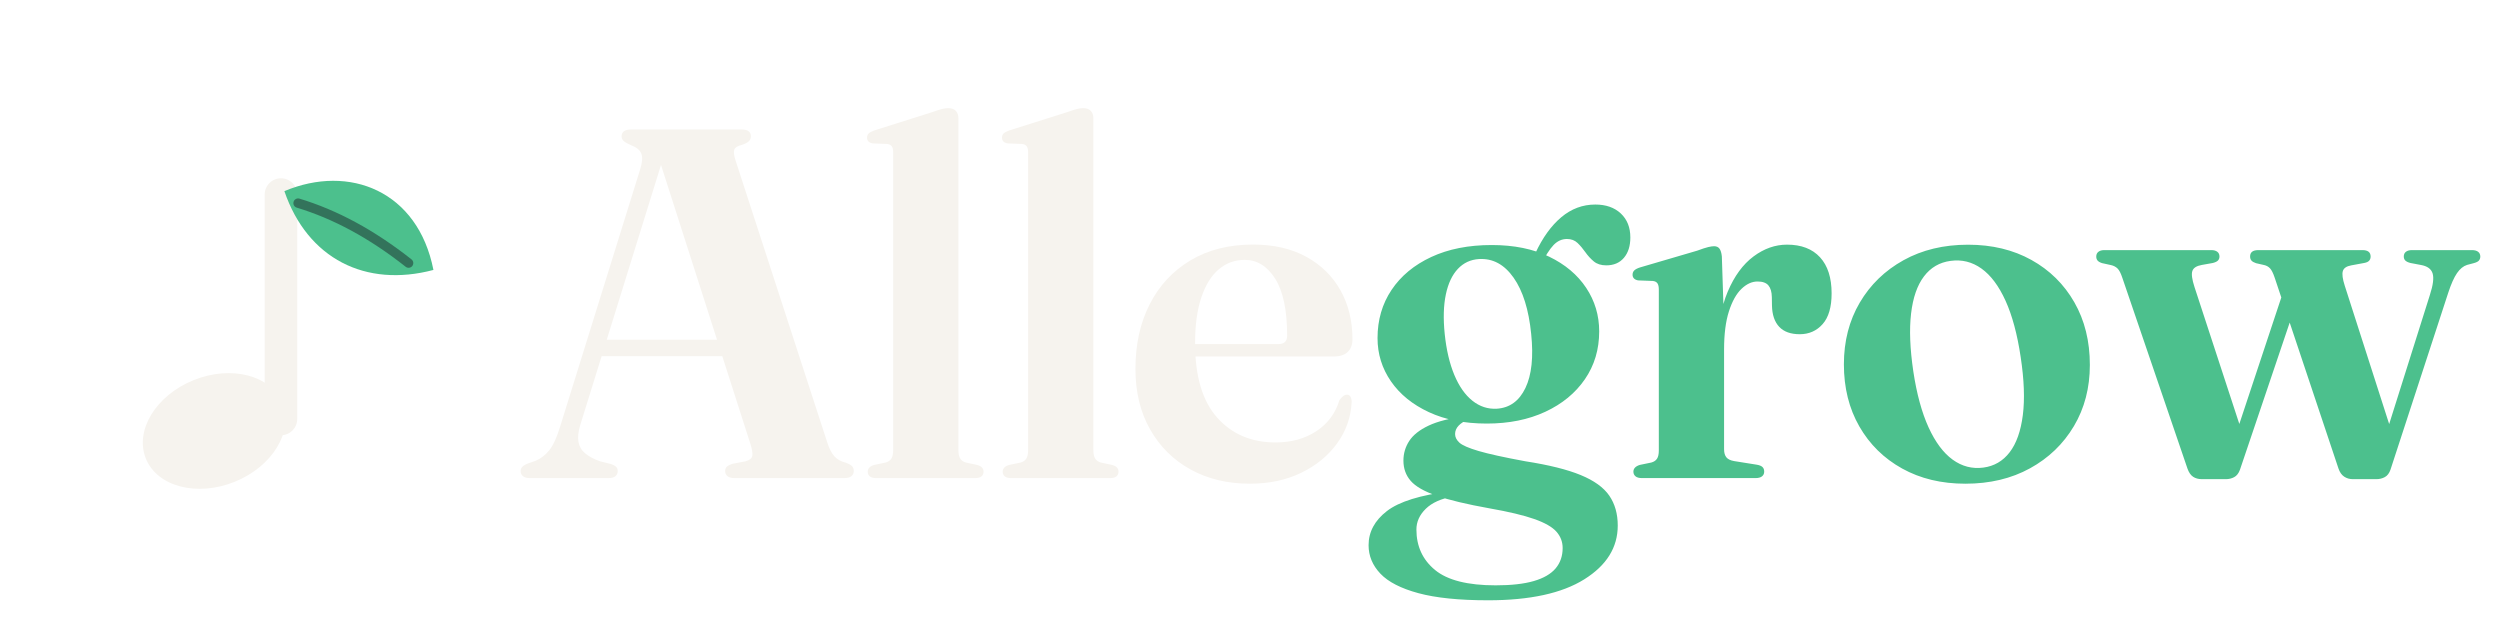
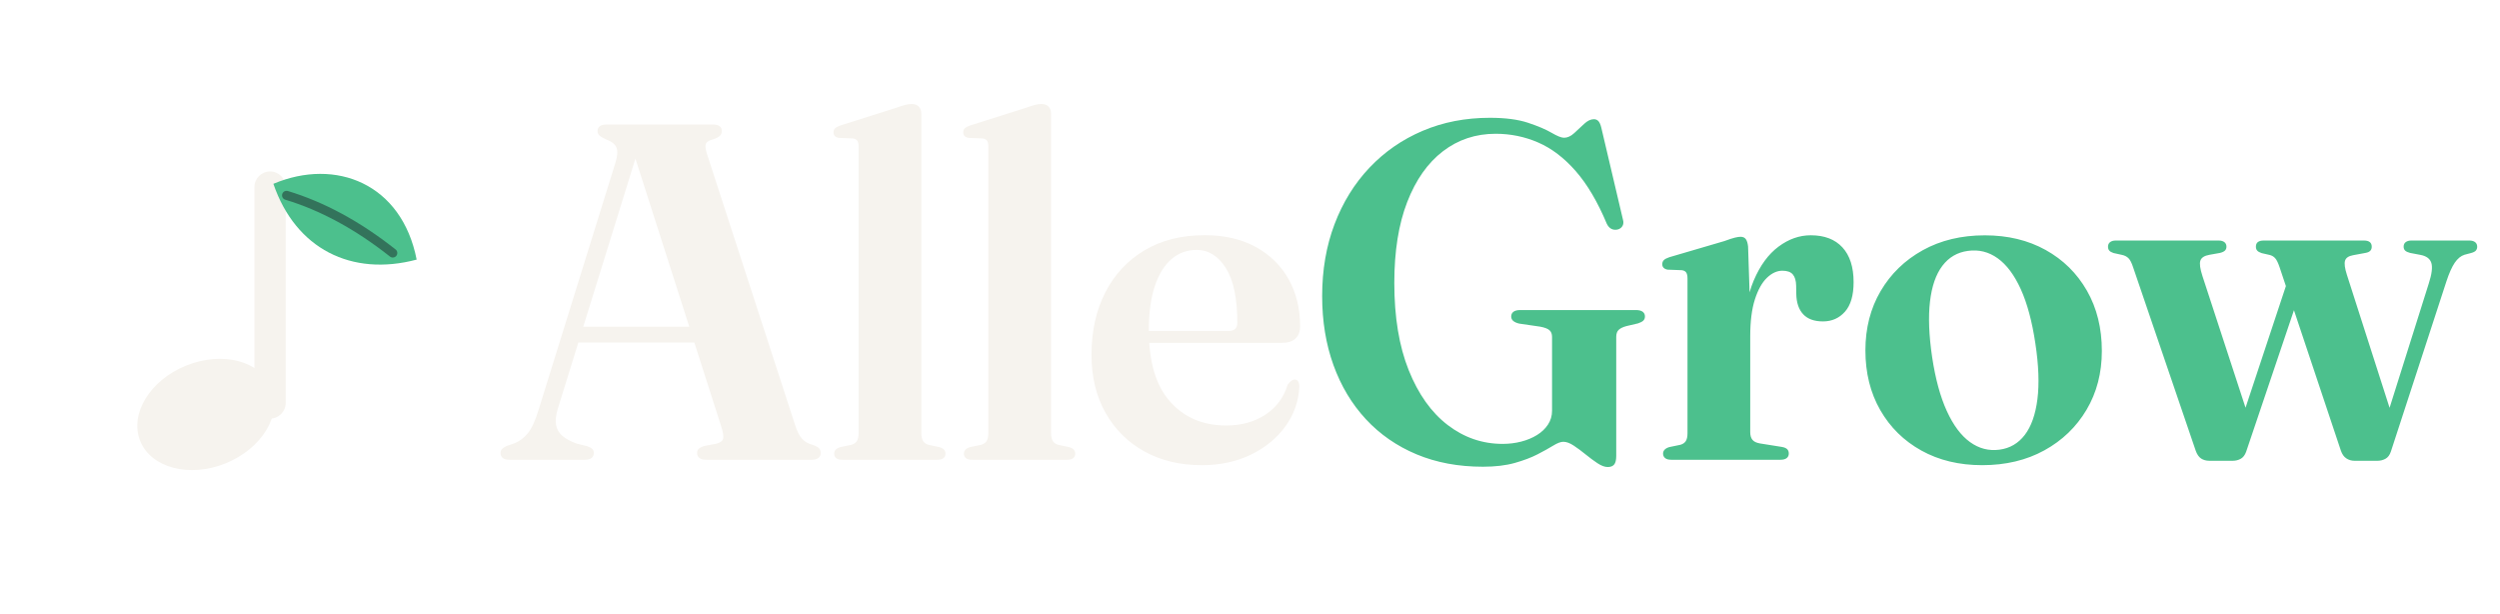
- <svg xmlns="http://www.w3.org/2000/svg" viewBox="0 0 502 128" width="502" height="128" role="img" aria-label="Allegrow">
+ <svg xmlns="http://www.w3.org/2000/svg" viewBox="0 0 522 128" width="522" height="128" role="img" aria-label="AlleGrow">
  <g transform="translate(0 10) scale(1.72)">
    <ellipse cx="25" cy="44.5" rx="8.6" ry="6.4" transform="rotate(-22 25 44.5)" fill="#f6f3ee" />
    <rect x="30.9" y="15" width="3.8" height="30" rx="1.9" fill="#f6f3ee" />
    <path d="M33.2 16.5c7.6-3.2 15.6 0 17.4 9.2-7.9 2.1-14.7-1.3-17.4-9.2z" fill="#4cc08d" />
    <path d="M34.8 17.9c4.3 1.3 8.6 3.6 12.9 7" stroke="#14171f" stroke-width="1.1" stroke-linecap="round" fill="none" opacity="0.45" />
  </g>
  <path fill="#f6f3ee" d="M119.621 68.219H147.321L147.519 71.52H119.308ZM124.038 94.592Q124.038 95.214 123.596 95.607Q123.154 96.0 122.202 96.0H106.391Q105.464 96.0 105.004 95.612Q104.545 95.225 104.545 94.603Q104.545 94.098 104.847 93.77Q105.149 93.442 105.811 93.135L107.558 92.522Q109.11 91.871 110.287 90.421Q111.464 88.972 112.48 85.638L128.553 33.976Q129.197 31.898 128.774 30.833Q128.35 29.768 126.687 29.145Q125.679 28.707 125.247 28.322Q124.815 27.937 124.815 27.387Q124.815 26.711 125.287 26.356Q125.759 26.0 126.724 26.0H148.9Q149.866 26.0 150.323 26.356Q150.78 26.711 150.78 27.376Q150.78 27.959 150.366 28.362Q149.953 28.765 148.996 29.085Q147.71 29.393 147.455 30.022Q147.2 30.651 147.684 32.168L166.112 88.835Q166.715 90.719 167.557 91.639Q168.4 92.559 169.826 92.906Q170.776 93.257 171.107 93.622Q171.437 93.986 171.437 94.592Q171.437 95.214 170.97 95.607Q170.502 96.0 169.546 96.0H147.487Q146.535 96.0 146.071 95.607Q145.607 95.214 145.607 94.592Q145.607 94.029 145.962 93.704Q146.317 93.379 147.049 93.135L149.696 92.632Q150.963 92.274 151.072 91.486Q151.181 90.699 150.657 89.063L132.261 31.66L133.717 29.941L116.53 85.295Q115.898 87.346 116.156 88.739Q116.414 90.132 117.515 91.046Q118.616 91.961 120.48 92.629L122.667 93.167Q123.353 93.408 123.695 93.72Q124.038 94.032 124.038 94.592Z M192.449 23.725V90.36Q192.449 91.511 192.817 92.087Q193.184 92.663 193.964 92.879L196.234 93.365Q196.907 93.56 197.201 93.897Q197.496 94.234 197.496 94.72Q197.496 95.308 197.084 95.654Q196.672 96.0 195.796 96.0H175.901Q175.068 96.0 174.655 95.654Q174.241 95.308 174.241 94.72Q174.241 94.254 174.549 93.908Q174.857 93.561 175.537 93.357L177.832 92.879Q178.625 92.653 178.986 92.087Q179.347 91.521 179.347 90.389V30.583Q179.347 29.749 179.066 29.369Q178.785 28.988 178.149 28.908L175.235 28.796Q174.631 28.684 174.366 28.39Q174.101 28.095 174.101 27.646Q174.101 27.114 174.424 26.799Q174.747 26.485 175.556 26.195L187.139 22.53Q188.42 22.069 189.131 21.893Q189.842 21.716 190.394 21.716Q191.427 21.716 191.938 22.273Q192.449 22.829 192.449 23.725Z M219.549 23.725V90.36Q219.549 91.511 219.917 92.087Q220.284 92.663 221.064 92.879L223.334 93.365Q224.007 93.56 224.301 93.897Q224.596 94.234 224.596 94.72Q224.596 95.308 224.184 95.654Q223.772 96.0 222.896 96.0H203.001Q202.168 96.0 201.755 95.654Q201.341 95.308 201.341 94.72Q201.341 94.254 201.649 93.908Q201.957 93.561 202.637 93.357L204.932 92.879Q205.725 92.653 206.086 92.087Q206.447 91.521 206.447 90.389V30.583Q206.447 29.749 206.166 29.369Q205.885 28.988 205.249 28.908L202.335 28.796Q201.731 28.684 201.466 28.39Q201.201 28.095 201.201 27.646Q201.201 27.114 201.524 26.799Q201.847 26.485 202.656 26.195L214.239 22.53Q215.52 22.069 216.231 21.893Q216.942 21.716 217.494 21.716Q218.527 21.716 219.038 22.273Q219.549 22.829 219.549 23.725Z M271.573 68.123Q271.573 69.769 270.618 70.677Q269.663 71.584 267.824 71.584H236.721V69.093H256.693Q258.457 69.093 258.457 67.407Q258.457 59.77 256.064 55.976Q253.67 52.183 249.943 52.183Q246.962 52.183 244.725 54.084Q242.488 55.985 241.231 59.718Q239.973 63.451 239.973 68.919Q239.973 78.882 244.416 83.862Q248.858 88.842 256.126 88.842Q260.886 88.842 264.321 86.582Q267.756 84.322 268.964 80.333Q269.458 79.702 269.791 79.475Q270.123 79.248 270.456 79.248Q270.943 79.248 271.187 79.679Q271.43 80.111 271.41 80.791Q271.173 85.332 268.481 89.046Q265.788 92.761 261.268 94.944Q256.747 97.128 250.987 97.128Q244.236 97.128 239.05 94.263Q233.864 91.397 230.931 86.207Q227.997 81.016 227.997 74.072Q227.997 66.7 230.864 61.082Q233.731 55.463 239.037 52.285Q244.343 49.107 251.612 49.107Q257.826 49.107 262.297 51.56Q266.769 54.013 269.171 58.302Q271.573 62.591 271.573 68.123Z" />
-   <path fill="#4cc08d" d="M306.282 92.623Q299.894 91.442 296.905 90.562Q293.916 89.683 293.048 88.884Q292.181 88.085 292.181 87.165Q292.181 86.211 292.896 85.463Q293.61 84.715 294.931 84.184L294.364 83.58Q289.612 84.167 286.873 85.46Q284.135 86.753 282.971 88.549Q281.808 90.346 281.808 92.489Q281.808 94.877 283.27 96.56Q284.732 98.243 288.484 99.544Q292.236 100.845 299.112 102.08Q304.897 103.097 308.083 104.22Q311.269 105.342 312.525 106.755Q313.78 108.169 313.78 110.045Q313.78 112.458 312.366 114.135Q310.951 115.811 307.986 116.674Q305.021 117.536 300.331 117.536Q291.894 117.536 288.155 114.453Q284.416 111.371 284.416 106.332Q284.416 104.003 286.295 102.166Q288.175 100.329 291.797 99.696L291.317 98.639Q282.175 99.773 278.493 102.62Q274.811 105.467 274.811 109.479Q274.811 112.686 277.178 115.185Q279.546 117.685 284.825 119.111Q290.103 120.537 298.823 120.537Q311.386 120.537 318.115 116.334Q324.844 112.131 324.844 105.532Q324.844 102 323.141 99.524Q321.439 97.049 317.389 95.385Q313.34 93.72 306.282 92.623ZM307.207 53.121 309.337 53.321Q310.794 50.41 311.958 49.2Q313.121 47.989 314.642 47.989Q315.938 47.989 316.769 48.786Q317.601 49.583 318.338 50.636Q319.074 51.689 320.028 52.486Q320.981 53.283 322.535 53.283Q324.806 53.283 326.089 51.762Q327.373 50.241 327.373 47.682Q327.373 44.667 325.462 42.87Q323.55 41.072 320.332 41.072Q316.54 41.072 313.51 43.616Q310.481 46.159 308.311 50.823ZM321.118 66.545Q321.118 61.735 318.506 57.801Q315.894 53.867 311.059 51.535Q306.225 49.203 299.538 49.203Q292.563 49.203 287.404 51.601Q282.245 54 279.427 58.21Q276.609 62.421 276.609 67.887Q276.609 72.666 279.301 76.569Q281.993 80.472 286.924 82.762Q291.856 85.052 298.553 85.052Q305.194 85.052 310.285 82.691Q315.376 80.329 318.247 76.151Q321.118 71.973 321.118 66.545ZM296.992 52.017Q301.131 51.773 303.934 55.763Q306.737 59.753 307.461 67.052Q308.185 73.994 306.306 77.91Q304.428 81.825 300.561 82.069Q297.862 82.221 295.66 80.467Q293.457 78.713 292.026 75.282Q290.595 71.852 290.097 67.044Q289.629 62.437 290.325 59.127Q291.02 55.818 292.736 53.994Q294.451 52.169 296.992 52.017Z M344.938 70.208Q344.938 63.249 346.931 58.558Q348.924 53.866 352.104 51.496Q355.284 49.125 358.835 49.125Q363.131 49.125 365.459 51.661Q367.787 54.197 367.787 58.913Q367.787 63.044 365.986 65.077Q364.184 67.11 361.388 67.11Q358.659 67.11 357.264 65.622Q355.869 64.134 355.813 61.368L355.785 59.649Q355.755 58.099 355.099 57.312Q354.443 56.525 352.914 56.525Q351.222 56.525 349.681 58.009Q348.14 59.493 347.167 62.52Q346.194 65.547 346.194 70.199ZM345.746 51.479 346.194 65.204V90.22Q346.194 91.249 346.646 91.819Q347.099 92.39 348.2 92.584L352.778 93.315Q353.548 93.445 353.9 93.775Q354.251 94.106 354.251 94.704Q354.251 95.308 353.808 95.654Q353.366 96.0 352.507 96.0H329.702Q328.831 96.0 328.409 95.642Q327.986 95.285 327.986 94.711Q327.986 94.245 328.305 93.901Q328.625 93.557 329.282 93.352L331.577 92.879Q332.37 92.663 332.731 92.106Q333.091 91.549 333.091 90.473V58.148Q333.091 57.301 332.818 56.899Q332.544 56.497 331.907 56.417L328.923 56.305Q328.362 56.193 328.09 55.899Q327.818 55.605 327.818 55.169Q327.818 54.651 328.149 54.315Q328.479 53.978 329.301 53.704L340.786 50.337Q342.297 49.779 343.017 49.61Q343.736 49.441 344.187 49.441Q344.914 49.441 345.274 49.932Q345.634 50.423 345.746 51.479Z M395.193 49.136Q402.396 49.136 407.905 52.196Q413.413 55.256 416.528 60.698Q419.642 66.139 419.642 73.275Q419.642 80.176 416.442 85.565Q413.242 90.954 407.62 94.041Q401.998 97.128 394.647 97.128Q387.443 97.128 381.95 94.08Q376.456 91.032 373.355 85.627Q370.253 80.222 370.253 73.157Q370.253 66.188 373.435 60.775Q376.617 55.362 382.232 52.249Q387.847 49.136 395.193 49.136ZM398.25 93.893Q401.511 93.465 403.542 90.813Q405.573 88.161 406.184 83.357Q406.795 78.553 405.753 71.701Q404.734 64.849 402.715 60.397Q400.697 55.945 397.883 53.93Q395.069 51.915 391.669 52.385Q388.356 52.827 386.33 55.503Q384.304 58.178 383.743 62.965Q383.182 67.751 384.194 74.581Q385.214 81.343 387.252 85.808Q389.29 90.272 392.1 92.302Q394.911 94.333 398.25 93.893Z M446.986 96.213H442.109Q441.1 96.213 440.382 95.741Q439.664 95.269 439.251 94.111L426.172 55.803Q425.715 54.409 425.194 53.905Q424.673 53.402 423.883 53.229L422.083 52.833Q421.443 52.623 421.186 52.312Q420.928 52.001 420.928 51.512Q420.928 50.89 421.366 50.556Q421.804 50.221 422.551 50.221H444.033Q444.798 50.221 445.233 50.555Q445.669 50.889 445.669 51.511Q445.669 51.999 445.367 52.311Q445.064 52.623 444.321 52.81L442.113 53.203Q440.544 53.481 440.225 54.413Q439.906 55.345 440.658 57.643L450.386 87.359L447.49 91.661L459.112 56.641L461.892 58.496L449.776 94.344Q449.381 95.407 448.626 95.81Q447.872 96.213 446.986 96.213ZM477.22 96.213H472.418Q471.476 96.213 470.716 95.714Q469.957 95.214 469.571 94.093L456.762 55.773Q456.298 54.391 455.819 53.883Q455.341 53.374 454.633 53.22L453.02 52.851Q452.364 52.633 452.092 52.321Q451.82 52.01 451.82 51.501Q451.82 50.221 453.472 50.221H474.385Q476.02 50.221 476.02 51.521Q476.02 52.019 475.726 52.347Q475.431 52.674 474.764 52.797L472.123 53.287Q470.703 53.543 470.439 54.441Q470.174 55.338 470.823 57.356L480.506 87.523L477.604 91.941L487.928 59.204Q488.891 56.233 488.465 54.893Q488.039 53.553 486.144 53.212L484.029 52.81Q483.302 52.623 482.991 52.317Q482.681 52.01 482.681 51.501Q482.681 50.879 483.119 50.55Q483.557 50.221 484.308 50.221H496.385Q497.174 50.221 497.609 50.56Q498.045 50.899 498.045 51.521Q498.045 51.971 497.783 52.299Q497.52 52.626 496.766 52.829L495.384 53.196Q494.254 53.553 493.364 54.849Q492.473 56.144 491.604 58.789L480.017 94.285Q479.65 95.382 478.877 95.798Q478.104 96.213 477.22 96.213Z" />
+   <path fill="#4cc08d" d="M337.605 95.213Q337.605 96.47 337.172 96.993Q336.74 97.516 335.831 97.516Q334.891 97.516 333.691 96.723Q332.491 95.929 331.205 94.879Q329.92 93.829 328.717 93.036Q327.514 92.243 326.553 92.243Q325.744 92.243 324.454 93.036Q323.164 93.829 321.196 94.848Q319.229 95.867 316.423 96.66Q313.617 97.453 309.757 97.453Q302.08 97.453 295.892 94.863Q289.705 92.273 285.301 87.519Q280.897 82.765 278.537 76.233Q276.176 69.701 276.176 61.809Q276.176 53.631 278.762 46.812Q281.348 39.993 286.054 35.019Q290.76 30.044 297.166 27.319Q303.573 24.595 311.213 24.595Q316.048 24.595 319.17 25.633Q322.293 26.671 324.084 27.718Q325.876 28.764 326.693 28.764Q327.783 28.764 328.831 27.792Q329.88 26.819 330.914 25.855Q331.949 24.891 332.936 24.891Q333.482 24.891 333.854 25.258Q334.225 25.625 334.481 26.627L339.009 45.861Q339.234 46.631 338.905 47.192Q338.577 47.752 337.881 47.926Q337.19 48.078 336.607 47.794Q336.025 47.511 335.643 46.743Q332.749 39.835 329.129 35.71Q325.509 31.584 321.303 29.757Q317.096 27.931 312.417 27.931Q306.17 27.931 301.402 31.588Q296.634 35.245 293.941 42.191Q291.248 49.137 291.248 59.071Q291.248 69.787 294.258 77.299Q297.269 84.812 302.406 88.748Q307.544 92.684 313.879 92.684Q315.903 92.684 317.758 92.206Q319.613 91.727 321.063 90.828Q322.513 89.929 323.355 88.641Q324.198 87.352 324.198 85.765V70.343Q324.198 69.428 323.656 68.946Q323.114 68.465 321.708 68.205L317.34 67.569Q316.519 67.376 316.091 67.009Q315.663 66.641 315.663 66.085Q315.663 65.459 316.135 65.098Q316.607 64.736 317.572 64.736H341.689Q342.671 64.736 343.137 65.098Q343.604 65.459 343.604 66.069Q343.604 66.609 343.269 66.937Q342.934 67.265 342.161 67.521L339.713 68.093Q338.623 68.392 338.114 68.878Q337.605 69.364 337.605 70.343Z M364.338 70.208Q364.338 63.249 366.331 58.558Q368.324 53.866 371.504 51.496Q374.684 49.125 378.235 49.125Q382.531 49.125 384.859 51.661Q387.187 54.197 387.187 58.913Q387.187 63.044 385.386 65.077Q383.584 67.11 380.788 67.11Q378.059 67.11 376.664 65.622Q375.269 64.134 375.213 61.368L375.185 59.649Q375.155 58.099 374.499 57.312Q373.843 56.525 372.314 56.525Q370.622 56.525 369.081 58.009Q367.54 59.493 366.567 62.52Q365.594 65.547 365.594 70.199ZM365.146 51.479 365.594 65.204V90.22Q365.594 91.249 366.046 91.819Q366.499 92.39 367.6 92.584L372.178 93.315Q372.948 93.445 373.3 93.775Q373.651 94.106 373.651 94.704Q373.651 95.308 373.208 95.654Q372.766 96.0 371.907 96.0H349.102Q348.231 96.0 347.809 95.642Q347.386 95.285 347.386 94.711Q347.386 94.245 347.705 93.901Q348.025 93.557 348.682 93.352L350.977 92.879Q351.77 92.663 352.131 92.106Q352.491 91.549 352.491 90.473V58.148Q352.491 57.301 352.218 56.899Q351.944 56.497 351.307 56.417L348.323 56.305Q347.762 56.193 347.49 55.899Q347.218 55.605 347.218 55.169Q347.218 54.651 347.549 54.315Q347.879 53.978 348.701 53.704L360.186 50.337Q361.697 49.779 362.417 49.61Q363.136 49.441 363.587 49.441Q364.314 49.441 364.674 49.932Q365.034 50.423 365.146 51.479Z M414.593 49.136Q421.796 49.136 427.305 52.196Q432.813 55.256 435.928 60.698Q439.042 66.139 439.042 73.275Q439.042 80.176 435.842 85.565Q432.642 90.954 427.02 94.041Q421.398 97.128 414.047 97.128Q406.843 97.128 401.35 94.08Q395.856 91.032 392.755 85.627Q389.653 80.222 389.653 73.157Q389.653 66.188 392.835 60.775Q396.017 55.362 401.632 52.249Q407.247 49.136 414.593 49.136ZM417.65 93.893Q420.911 93.465 422.942 90.813Q424.973 88.161 425.584 83.357Q426.195 78.553 425.153 71.701Q424.134 64.849 422.115 60.397Q420.097 55.945 417.283 53.93Q414.469 51.915 411.069 52.385Q407.756 52.827 405.73 55.503Q403.704 58.178 403.143 62.965Q402.582 67.751 403.594 74.581Q404.614 81.343 406.652 85.808Q408.69 90.272 411.5 92.302Q414.311 94.333 417.65 93.893Z M466.386 96.213H461.509Q460.5 96.213 459.782 95.741Q459.064 95.269 458.651 94.111L445.572 55.803Q445.115 54.409 444.594 53.905Q444.073 53.402 443.283 53.229L441.483 52.833Q440.843 52.623 440.586 52.312Q440.328 52.001 440.328 51.512Q440.328 50.89 440.766 50.556Q441.204 50.221 441.951 50.221H463.433Q464.198 50.221 464.633 50.555Q465.069 50.889 465.069 51.511Q465.069 51.999 464.767 52.311Q464.464 52.623 463.721 52.81L461.513 53.203Q459.944 53.481 459.625 54.413Q459.306 55.345 460.058 57.643L469.786 87.359L466.89 91.661L478.512 56.641L481.292 58.496L469.176 94.344Q468.781 95.407 468.026 95.81Q467.272 96.213 466.386 96.213ZM496.62 96.213H491.818Q490.876 96.213 490.116 95.714Q489.357 95.214 488.971 94.093L476.162 55.773Q475.698 54.391 475.219 53.883Q474.741 53.374 474.033 53.22L472.42 52.851Q471.764 52.633 471.492 52.321Q471.22 52.01 471.22 51.501Q471.22 50.221 472.872 50.221H493.785Q495.42 50.221 495.42 51.521Q495.42 52.019 495.126 52.347Q494.831 52.674 494.164 52.797L491.523 53.287Q490.103 53.543 489.839 54.441Q489.574 55.338 490.223 57.356L499.906 87.523L497.004 91.941L507.328 59.204Q508.291 56.233 507.865 54.893Q507.439 53.553 505.544 53.212L503.429 52.81Q502.702 52.623 502.391 52.317Q502.081 52.01 502.081 51.501Q502.081 50.879 502.519 50.55Q502.957 50.221 503.708 50.221H515.785Q516.574 50.221 517.009 50.56Q517.445 50.899 517.445 51.521Q517.445 51.971 517.183 52.299Q516.92 52.626 516.166 52.829L514.784 53.196Q513.654 53.553 512.764 54.849Q511.873 56.144 511.004 58.789L499.417 94.285Q499.05 95.382 498.277 95.798Q497.504 96.213 496.62 96.213Z" />
</svg>
